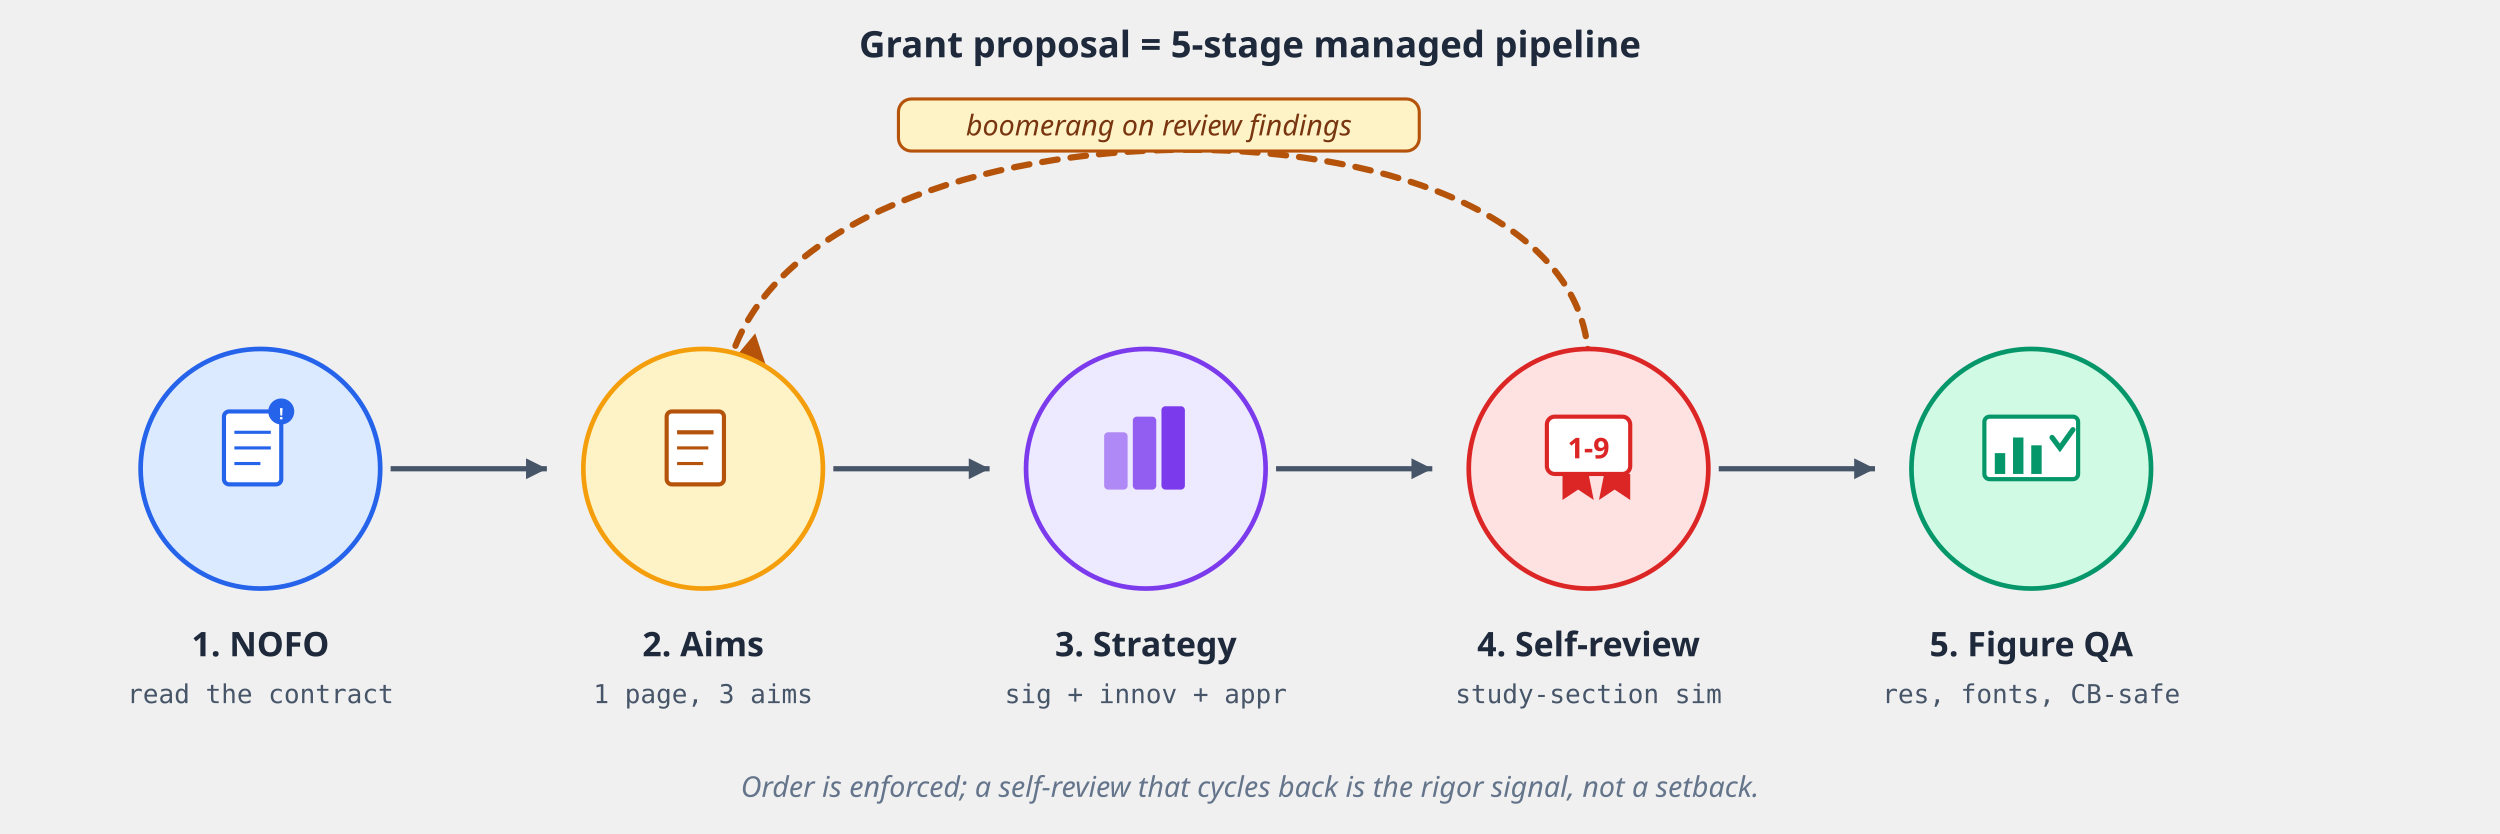
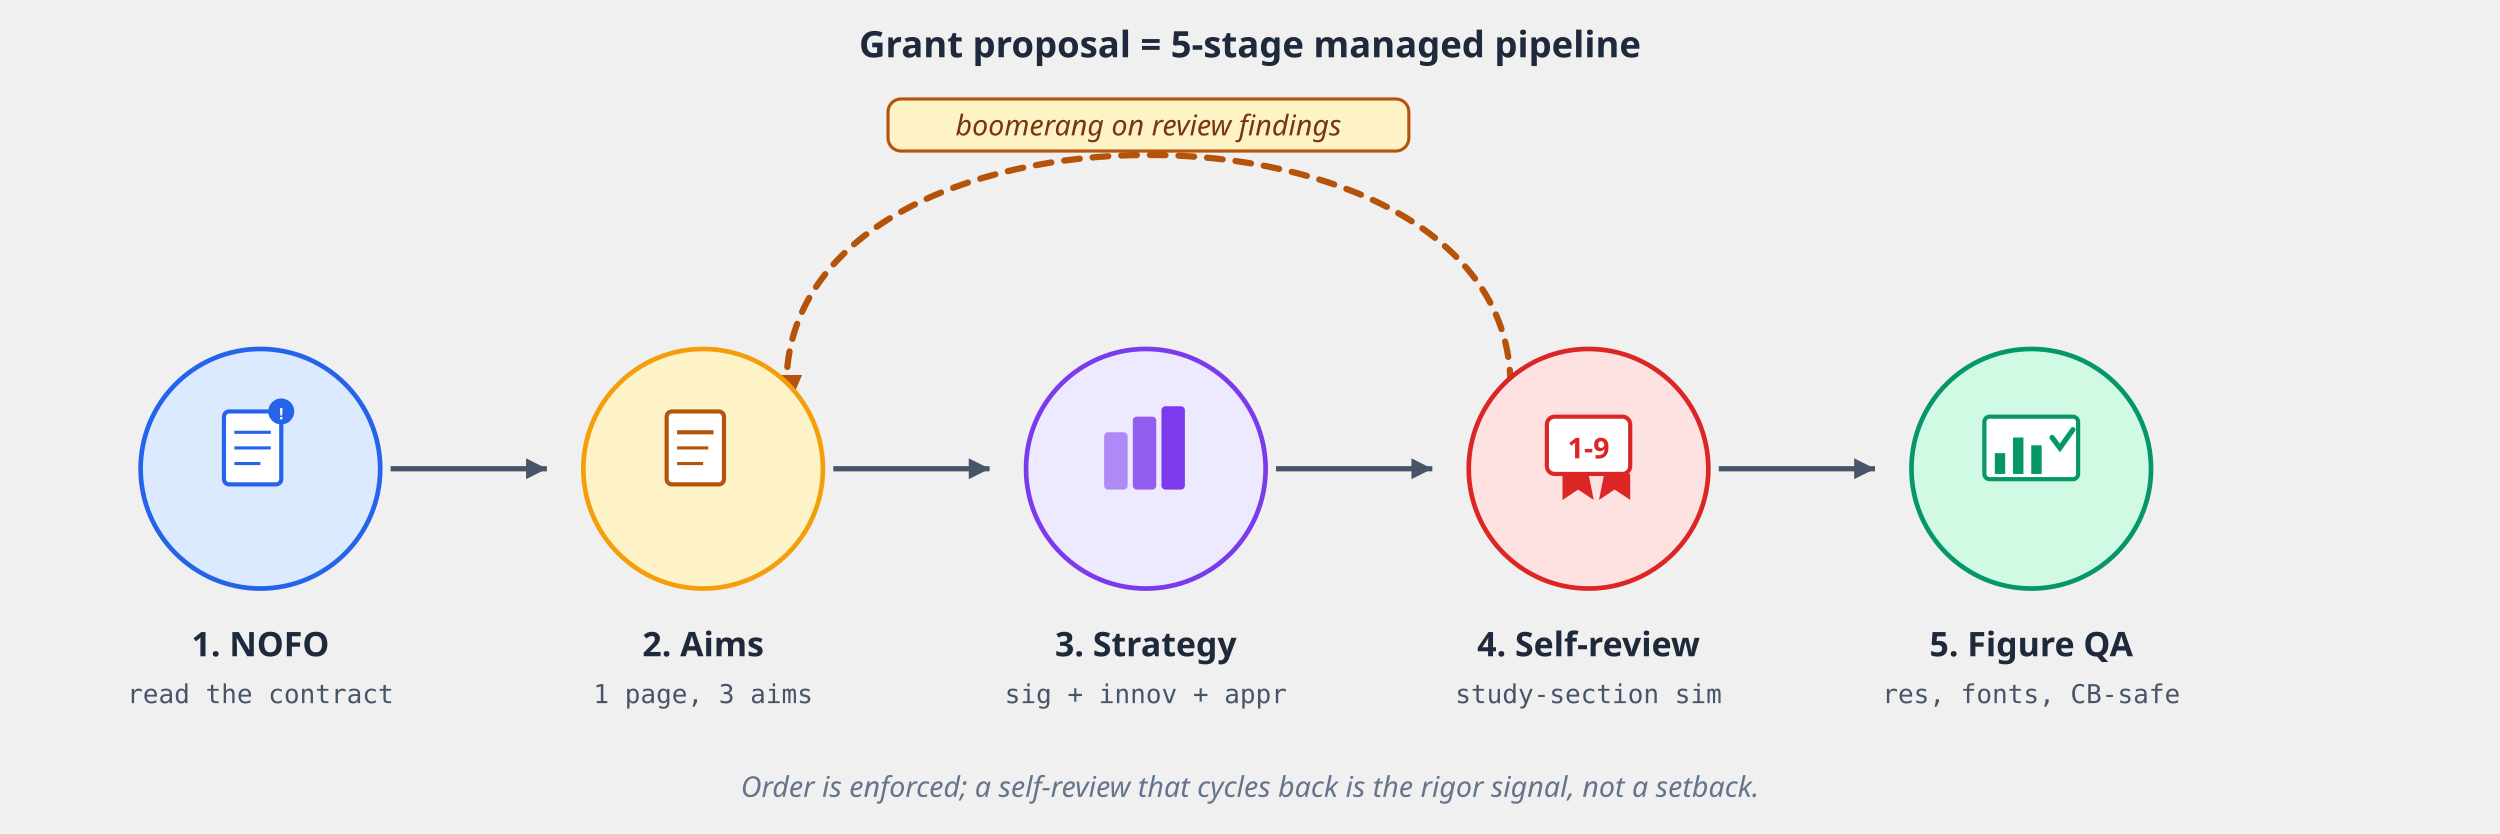
<svg xmlns="http://www.w3.org/2000/svg" viewBox="0 0 960 320" width="960" height="320">
  <text x="480" y="22" font-family="sans-serif" font-size="14" fill="#1E293B" font-weight="bold" text-anchor="middle">Grant proposal = 5-stage managed pipeline</text>
-   <path d="M610 140 C 610 30, 310 30, 280 140" fill="none" stroke="#B45309" stroke-width="2.4" stroke-dasharray="6,5" stroke-linecap="round" />
-   <polygon points="280,140 290,128 294,140" fill="#B45309" />
-   <rect x="345" y="38" width="200" height="20" rx="5" fill="#FEF3C7" stroke="#B45309" stroke-width="1.2" />
-   <text x="445" y="52" font-family="sans-serif" font-size="11" fill="#78350F" font-style="italic" text-anchor="middle">boomerang on review findings</text>
+   <path d="M580 148 C 580 30, 302 30, 302 148" fill="none" stroke="#B45309" stroke-width="2.4" stroke-dasharray="6,5" stroke-linecap="round" />
+   <polygon points="302,158 296,144 308,144" fill="#B45309" />
+   <rect x="341" y="38" width="200" height="20" rx="5" fill="#FEF3C7" stroke="#B45309" stroke-width="1.2" />
+   <text x="441" y="52" font-family="sans-serif" font-size="11" fill="#78350F" font-style="italic" text-anchor="middle">boomerang on review findings</text>
  <g>
    <circle cx="100" cy="180" r="46" fill="#DBEAFE" stroke="#2563EB" stroke-width="1.8" />
    <rect x="86" y="158" width="22" height="28" rx="2" fill="#FFFFFF" stroke="#2563EB" stroke-width="1.6" />
    <line x1="90" y1="166" x2="104" y2="166" stroke="#2563EB" stroke-width="1.2" />
    <line x1="90" y1="172" x2="104" y2="172" stroke="#2563EB" stroke-width="1.2" />
    <line x1="90" y1="178" x2="100" y2="178" stroke="#2563EB" stroke-width="1.2" />
    <circle cx="108" cy="158" r="5" fill="#2563EB" />
    <text x="108" y="161" font-family="sans-serif" font-size="6" fill="#FFFFFF" font-weight="bold" text-anchor="middle">!</text>
    <text x="100" y="252" font-family="sans-serif" font-size="13" fill="#1E293B" font-weight="bold" text-anchor="middle">1. NOFO</text>
    <text x="100" y="270" font-family="monospace" font-size="10" fill="#475569" text-anchor="middle">read the contract</text>
  </g>
  <path d="M150 180 L210 180" fill="none" stroke="#475569" stroke-width="2" />
  <polygon points="210,180 202,176 202,184" fill="#475569" />
  <g>
    <circle cx="270" cy="180" r="46" fill="#FEF3C7" stroke="#F59E0B" stroke-width="1.8" />
    <rect x="256" y="158" width="22" height="28" rx="2" fill="#FFFFFF" stroke="#B45309" stroke-width="1.6" />
    <line x1="260" y1="166" x2="274" y2="166" stroke="#B45309" stroke-width="1.6" />
    <line x1="260" y1="172" x2="272" y2="172" stroke="#B45309" stroke-width="1.2" />
    <line x1="260" y1="178" x2="270" y2="178" stroke="#B45309" stroke-width="1.2" />
    <text x="270" y="252" font-family="sans-serif" font-size="13" fill="#1E293B" font-weight="bold" text-anchor="middle">2. Aims</text>
    <text x="270" y="270" font-family="monospace" font-size="10" fill="#475569" text-anchor="middle">1 page, 3 aims</text>
  </g>
  <path d="M320 180 L380 180" fill="none" stroke="#475569" stroke-width="2" />
  <polygon points="380,180 372,176 372,184" fill="#475569" />
  <g>
    <circle cx="440" cy="180" r="46" fill="#EDE9FE" stroke="#7C3AED" stroke-width="1.8" />
    <rect x="424" y="166" width="9" height="22" rx="1.5" fill="#7C3AED" opacity="0.55" />
    <rect x="435" y="160" width="9" height="28" rx="1.5" fill="#7C3AED" opacity="0.8" />
    <rect x="446" y="156" width="9" height="32" rx="1.5" fill="#7C3AED" />
    <text x="440" y="252" font-family="sans-serif" font-size="13" fill="#1E293B" font-weight="bold" text-anchor="middle">3. Strategy</text>
    <text x="440" y="270" font-family="monospace" font-size="10" fill="#475569" text-anchor="middle">sig + innov + appr</text>
  </g>
  <path d="M490 180 L550 180" fill="none" stroke="#475569" stroke-width="2" />
  <polygon points="550,180 542,176 542,184" fill="#475569" />
  <g>
    <circle cx="610" cy="180" r="46" fill="#FEE2E2" stroke="#DC2626" stroke-width="1.8" />
    <rect x="594" y="160" width="32" height="22" rx="3" fill="#FFFFFF" stroke="#DC2626" stroke-width="1.6" />
    <text x="610" y="176" font-family="sans-serif" font-size="11" fill="#DC2626" font-weight="bold" text-anchor="middle">1-9</text>
    <polygon points="600,182 600,192 606,188 612,192 610,182" fill="#DC2626" />
    <polygon points="616,182 614,192 620,188 626,192 626,182" fill="#DC2626" />
    <text x="610" y="252" font-family="sans-serif" font-size="13" fill="#1E293B" font-weight="bold" text-anchor="middle">4. Self-review</text>
    <text x="610" y="270" font-family="monospace" font-size="10" fill="#475569" text-anchor="middle">study-section sim</text>
  </g>
  <path d="M660 180 L720 180" fill="none" stroke="#475569" stroke-width="2" />
  <polygon points="720,180 712,176 712,184" fill="#475569" />
  <g>
    <circle cx="780" cy="180" r="46" fill="#D1FAE5" stroke="#059669" stroke-width="1.8" />
    <rect x="762" y="160" width="36" height="24" rx="2" fill="#FFFFFF" stroke="#059669" stroke-width="1.6" />
    <rect x="766" y="174" width="4" height="8" fill="#059669" />
    <rect x="773" y="168" width="4" height="14" fill="#059669" />
    <rect x="780" y="171" width="4" height="11" fill="#059669" />
    <path d="M788 168 L791 172 L796 165" fill="none" stroke="#059669" stroke-width="2" stroke-linecap="round" />
    <text x="780" y="252" font-family="sans-serif" font-size="13" fill="#1E293B" font-weight="bold" text-anchor="middle">5. Figure QA</text>
    <text x="780" y="270" font-family="monospace" font-size="10" fill="#475569" text-anchor="middle">res, fonts, CB-safe</text>
  </g>
  <text x="480" y="306" font-family="sans-serif" font-size="11" fill="#64748B" font-style="italic" text-anchor="middle">Order is enforced; a self-review that cycles back is the rigor signal, not a setback.</text>
</svg>
